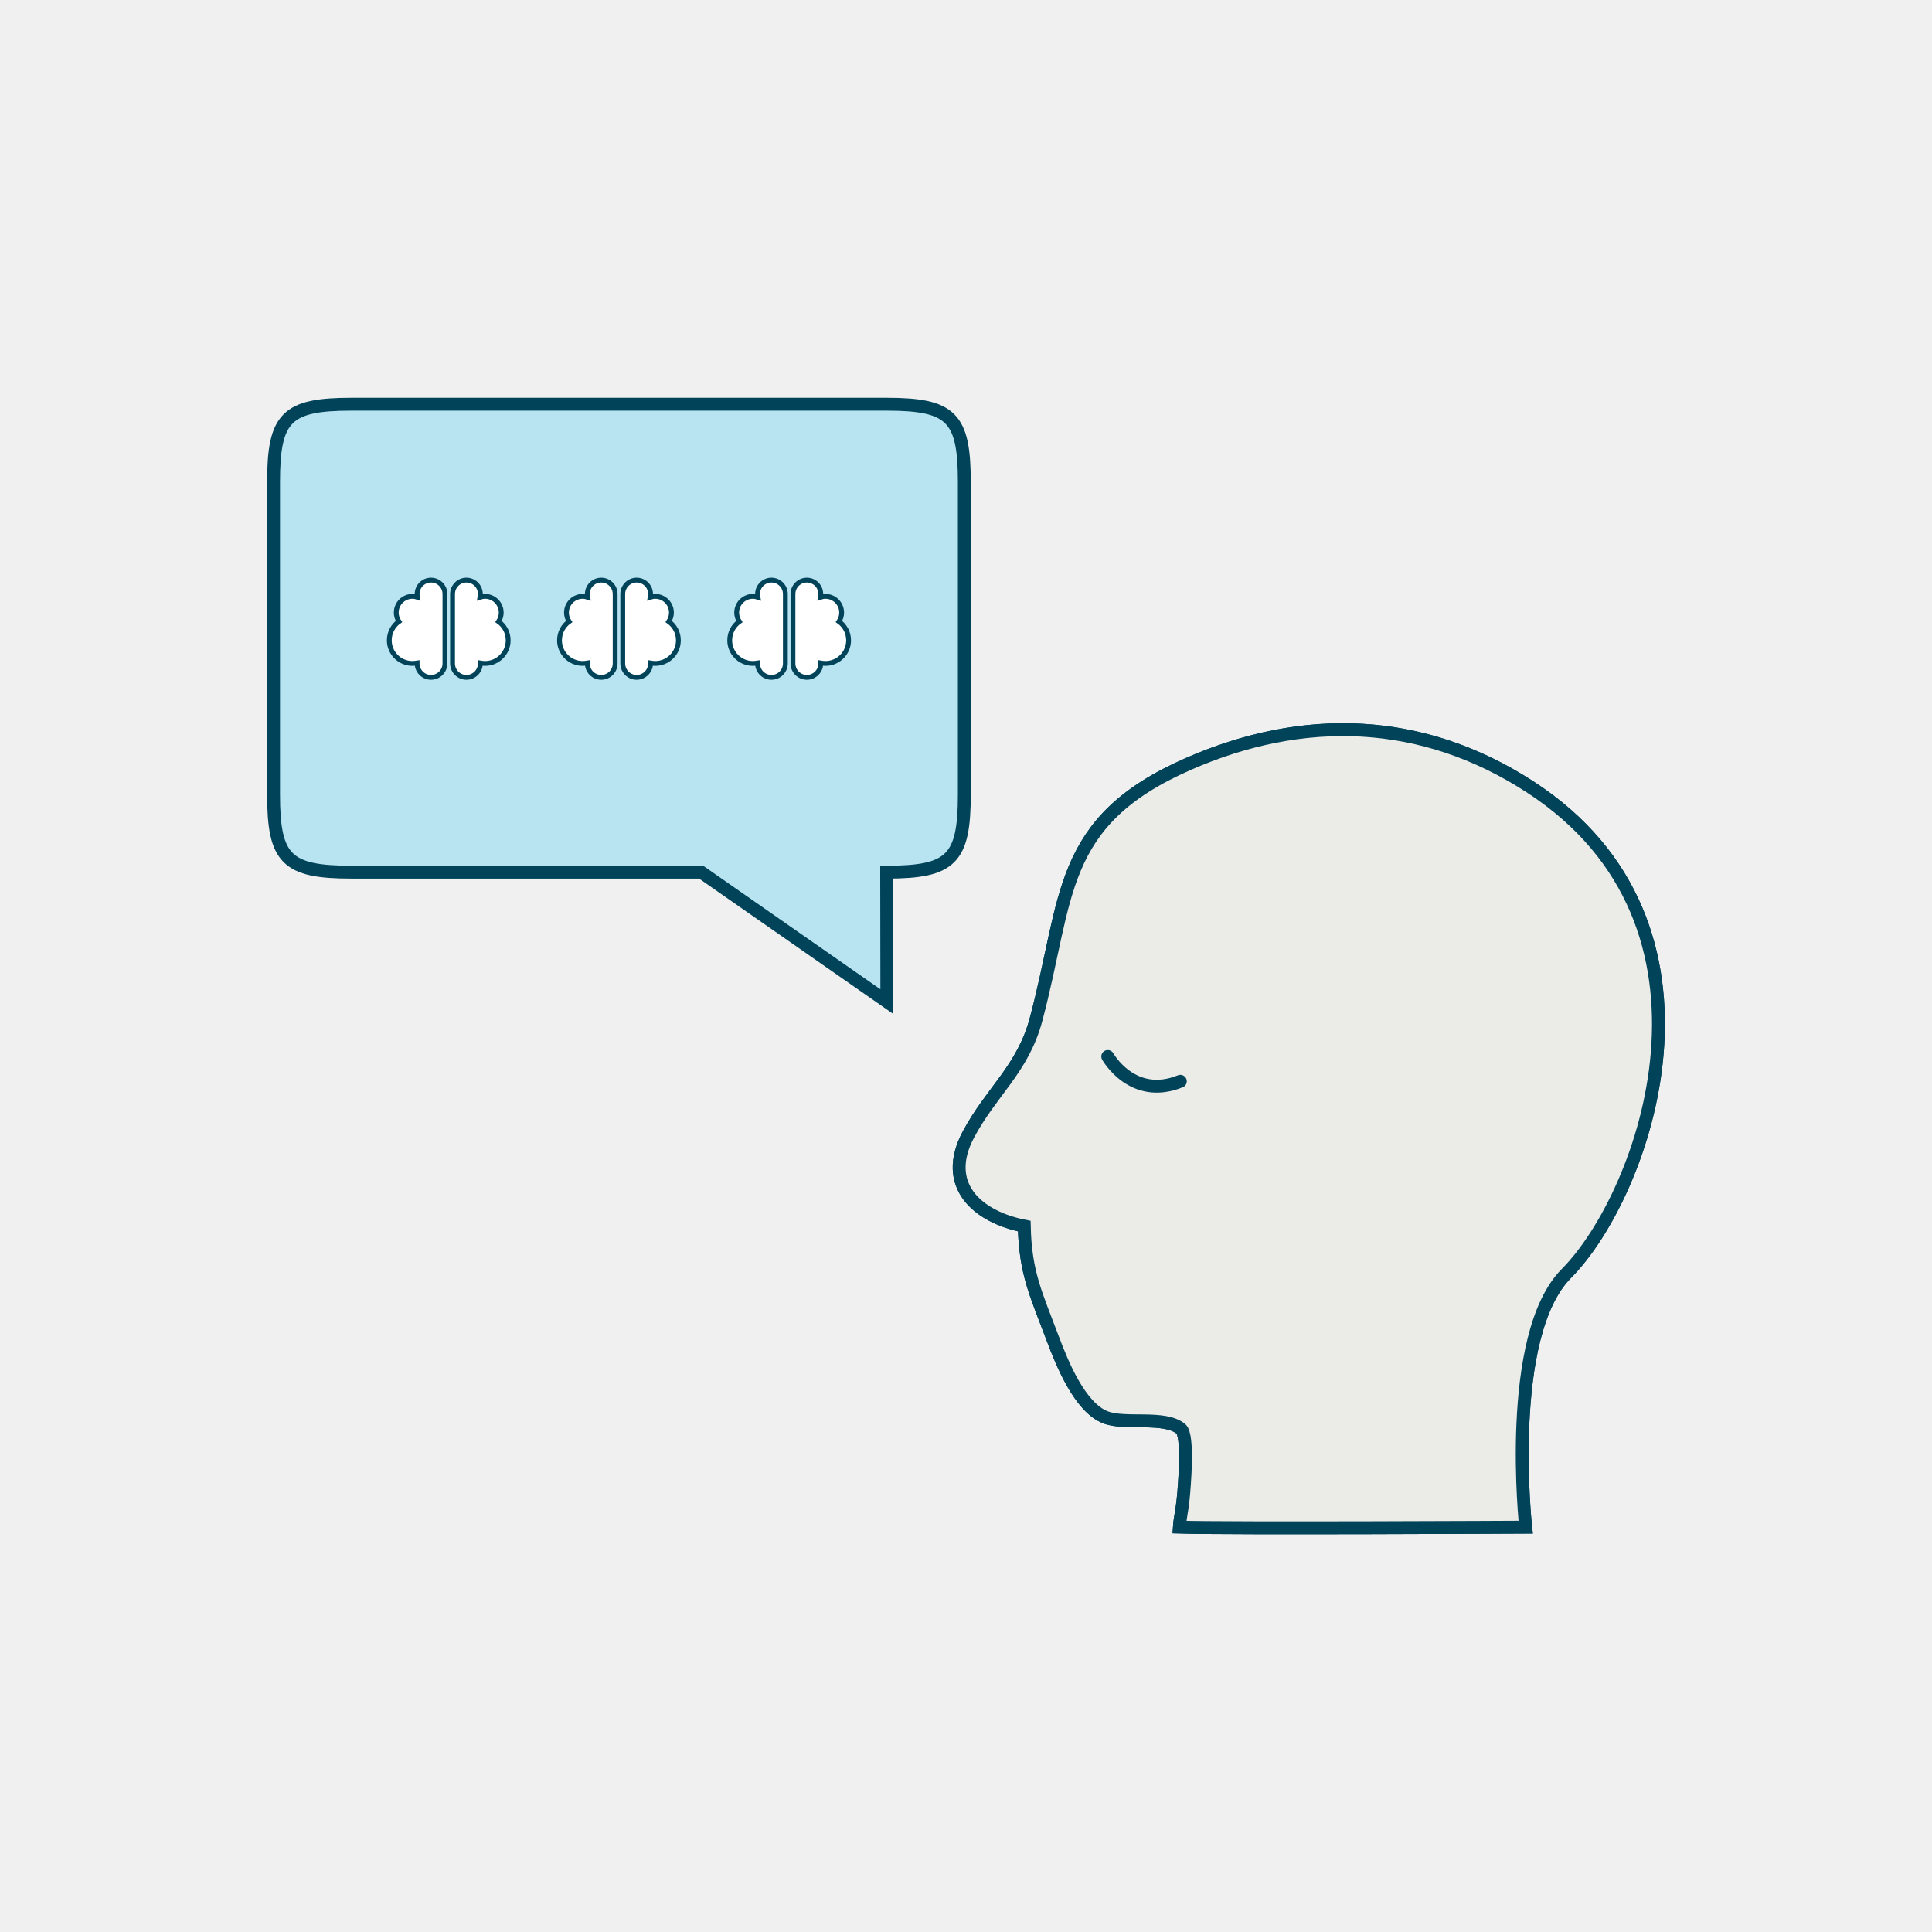
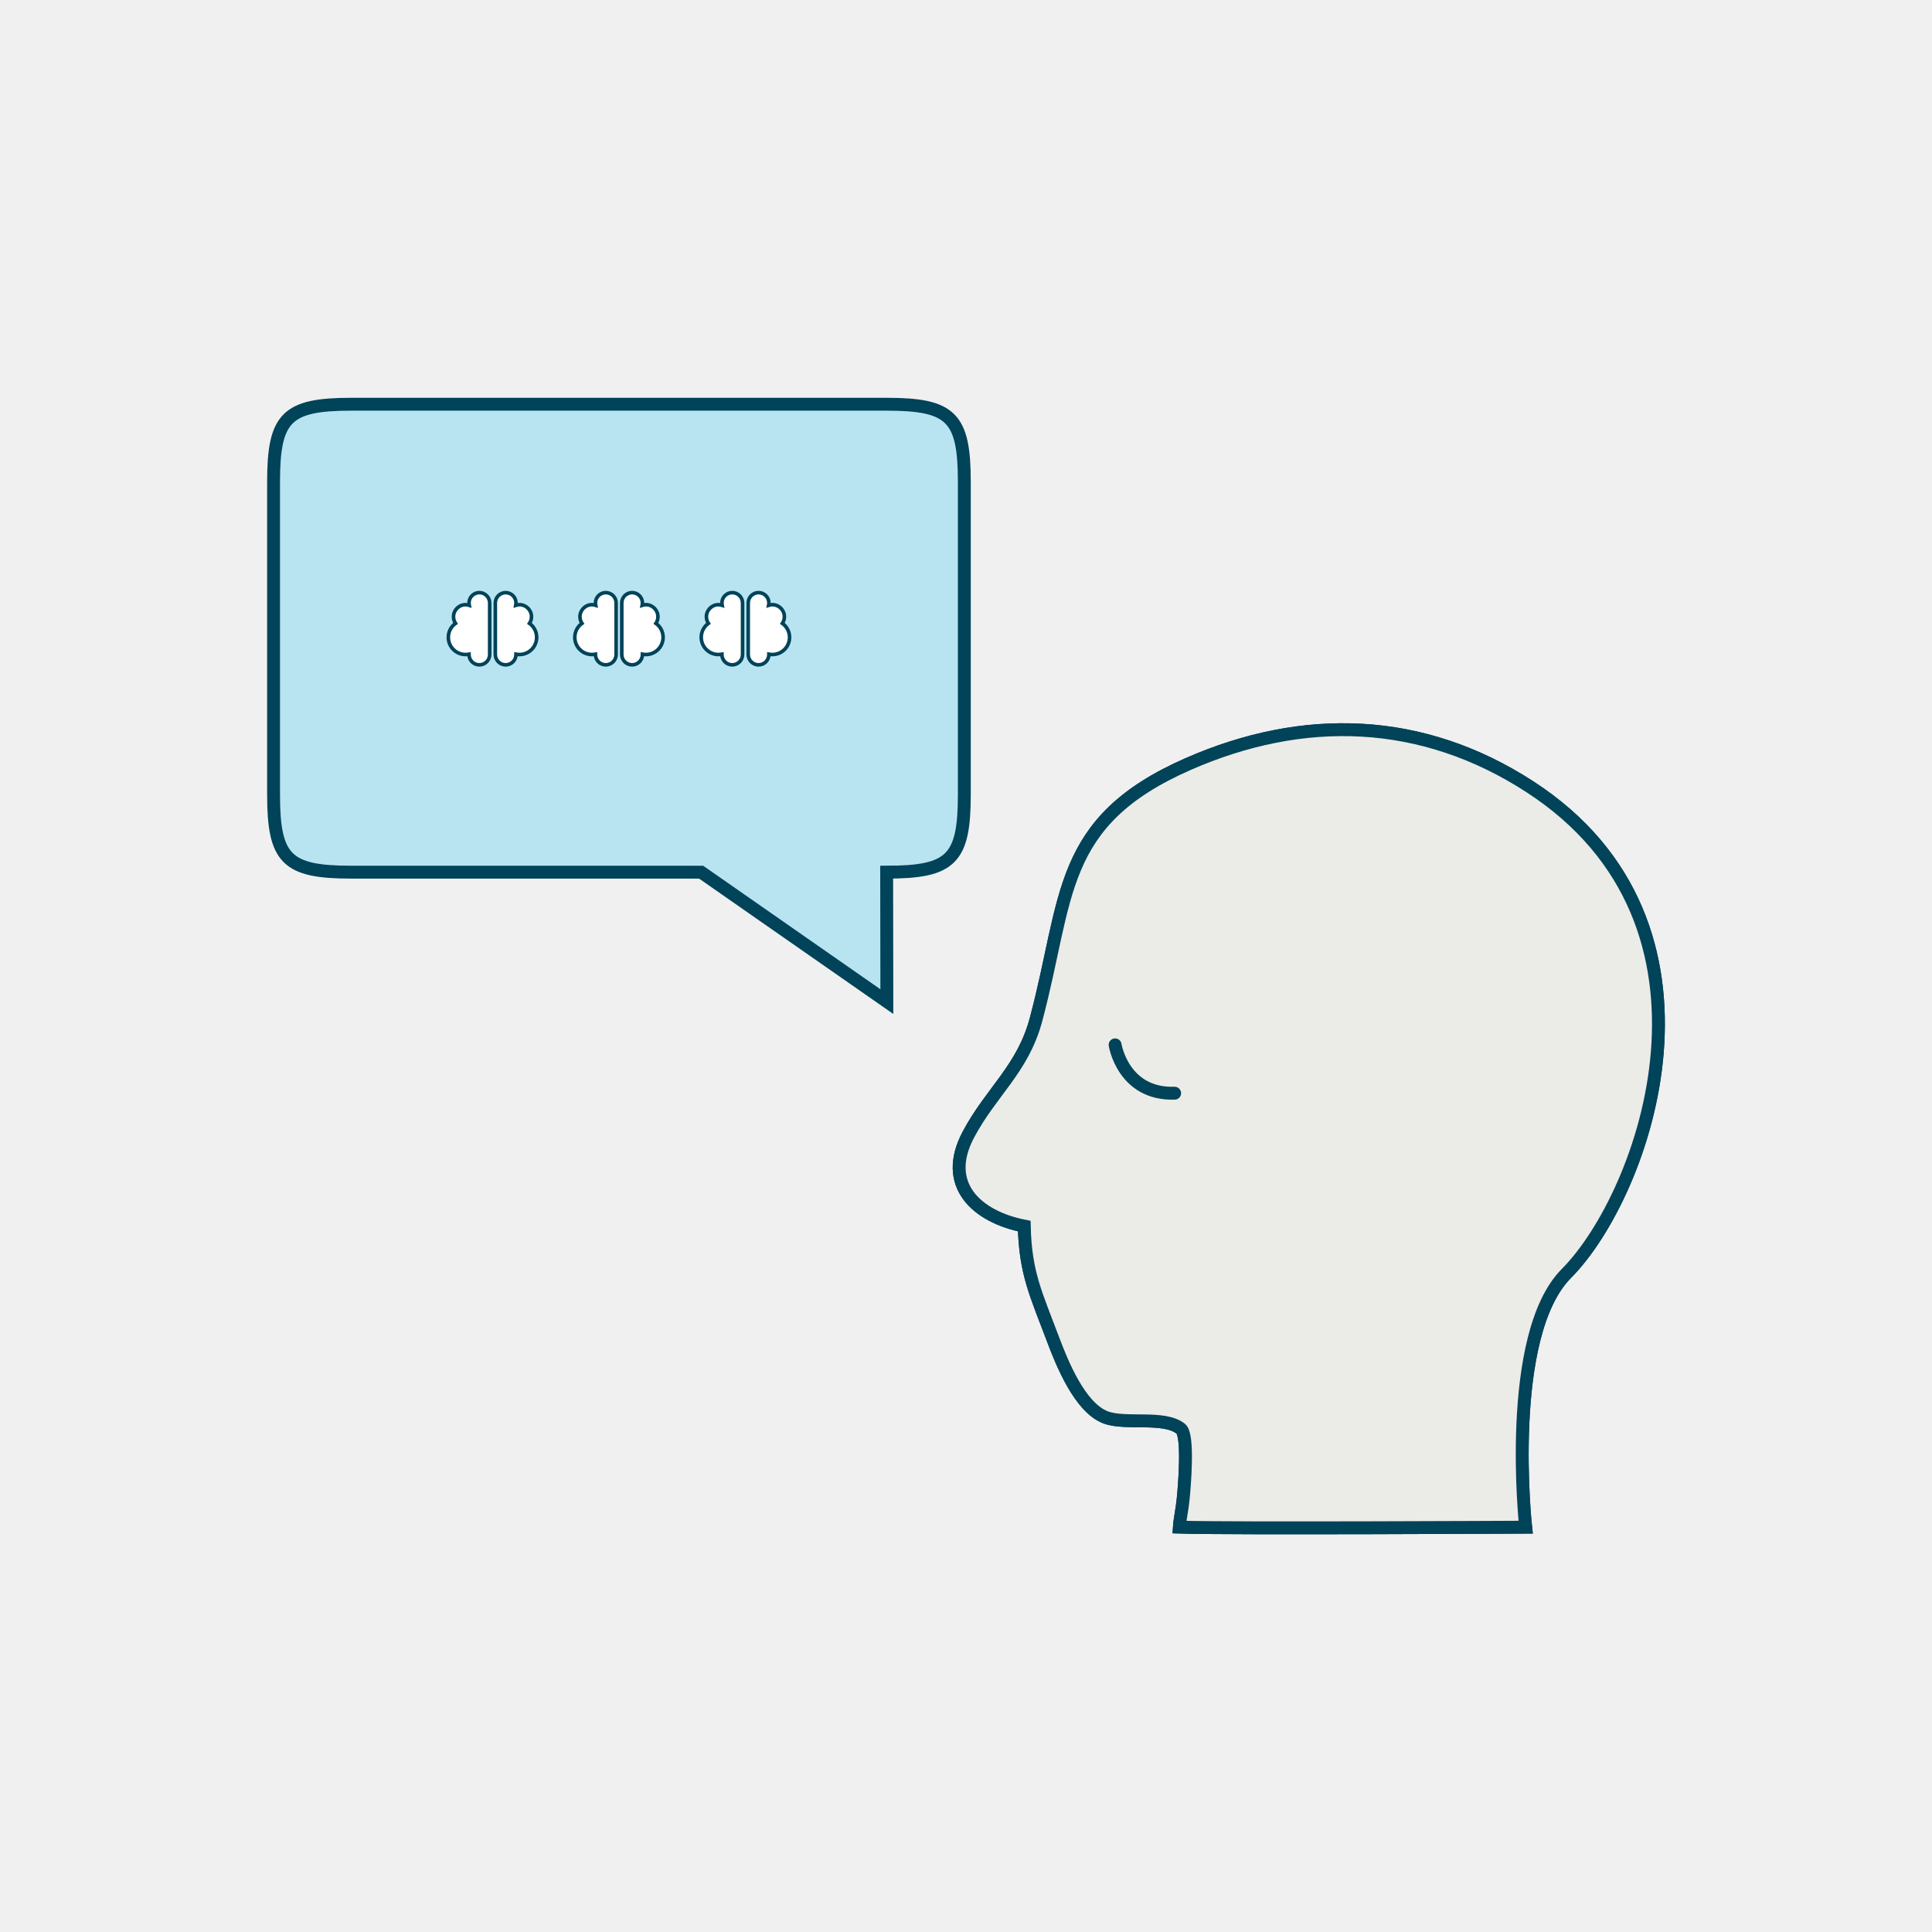
- <svg xmlns="http://www.w3.org/2000/svg" id="Layer_1" data-name="Layer 1" viewBox="0 0 300 300">
-   <defs>
-     <style>
-       .cls-1, .cls-2, .cls-3, .cls-4 {
-         fill-rule: evenodd;
-         stroke-width: 2px;
-       }
- 
-       .cls-1, .cls-2, .cls-3, .cls-4, .cls-5 {
-         stroke: #014359;
-         stroke-miterlimit: 10;
-       }
- 
-       .cls-1, .cls-4 {
-         fill: #ebebe7;
-       }
- 
-       .cls-2, .cls-5 {
-         fill: #fff;
-       }
- 
-       .cls-3 {
-         fill: #b8e4f2;
-       }
- 
-       .cls-3, .cls-4, .cls-5 {
-         stroke-linecap: round;
-       }
- 
-       .cls-5 {
-         stroke-width: .75px;
-       }
-     </style>
-   </defs>
+ <svg xmlns="http://www.w3.org/2000/svg" id="ezE0J8RLaOd1" viewBox="0 0 300 300" shape-rendering="geometricPrecision" text-rendering="geometricPrecision">
+   <style>
+ #ezE0J8RLaOd7_ts {animation: ezE0J8RLaOd7_ts__ts 3000ms linear 1 normal forwards}@keyframes ezE0J8RLaOd7_ts__ts { 0% {transform: translate(96.11px,97.63px) scale(0.742896,0.742896)} 100% {transform: translate(96.11px,97.63px) scale(0.983931,0.983931)}} #ezE0J8RLaOd19_tr {animation: ezE0J8RLaOd19_tr__tr 3000ms linear 1 normal forwards}@keyframes ezE0J8RLaOd19_tr__tr { 0% {transform: translate(177.645px,166.3568px) rotate(20.22479deg)} 46.667% {transform: translate(177.645px,166.3568px) rotate(20.22479deg)} 100% {transform: translate(177.645px,166.3568px) rotate(0deg)}}
+ </style>
  <g>
-     <path class="cls-3" d="M149.74,74.83c0-10.04-2.03-12.06-12.07-12.06H54.55c-10.04,0-12.07,2.03-12.07,12.06v48.54c0,10.04,2.03,12.06,12.07,12.06h54.32l28.84,20.1-.03-20.1c10.04,0,12.06-2.03,12.06-12.06v-48.54Z" />
-     <path class="cls-1" d="M183.72,232.77c.19-1.87,.88-9.91-.36-10.91-2.61-2.09-8.56-.59-11.68-1.77-4.02-1.53-6.79-8.46-8.21-12.24-2.57-6.84-4.26-10.16-4.42-17.46-7.36-1.45-12.83-6.4-8.68-14.21,3.55-6.68,8.43-10.16,10.49-17.82,5.09-19.02,3.25-30.77,23.61-39.71,17.92-7.87,36.34-7.34,53.08,3.51,33.02,21.4,17.87,63.31,5.68,75.58-9.58,9.65-6.33,39.4-6.33,39.4,0,0-46.31,.24-53.77-.01,.07-1.17,.44-2.78,.59-4.35Z" />
-     <path class="cls-4" d="M172.01,164.05s3.82,6.86,11.27,3.85" />
-     <path class="cls-2" d="M242.13,153.53c0-.82-.67-1.49-1.49-1.49,0,0-3.76-.22-3.82-.41-.63-2.05-1.53-5.38-2.65-6.98-.05-.07,2.28-2.57,2.28-2.57,.58-.58,.58-1.53,0-2.11l-1.9-1.9c-.58-.58-1.53-.58-2.11,0,0,0-2.58,2.54-2.63,2.5-1.97-1.29-4.21-2.21-6.62-2.64-.11-.02-.1-3.9-.1-3.9,0-.82-.67-1.49-1.49-1.49h-2.69c-.82,0-1.49,.67-1.49,1.49,0,0-.04,3.8-.16,3.81-2.66,.41-5.13,1.4-7.28,2.84-.08,.05-2.74-2.61-2.74-2.61-.58-.58-1.53-.58-2.11,0l-1.9,1.9c-.58,.58-.58,1.53,0,2.11,0,0,2.49,2.63,2.42,2.73-1.1,1.65-1.98,5.03-2.6,7.01-.04,.12-3.76,.23-3.76,.23-.82,0-1.49,.67-1.49,1.49v3.88c0,.82,.67,1.49,1.49,1.49,0,0,3.72,.1,3.76,.22,.6,1.95,1.47,5.36,2.54,7.06,.08,.13-2.36,2.82-2.36,2.82-.58,.58-.58,1.53,0,2.11l1.9,1.9c.58,.58,1.53,.58,2.11,0,0,0,2.7-2.64,2.8-2.57,2.11,1.41,4.54,2.38,7.16,2.79,.14,.02,.22,3.82,.22,3.82,0,.82,.66,1.49,1.49,1.49h2.69c.82,0,1.49-.67,1.49-1.49,0,0,.03-3.88,.15-3.9,2.34-.43,4.52-1.32,6.45-2.57,.09-.06,2.74,2.43,2.74,2.43,.58,.58,1.53,.58,2.11,0l1.9-1.9c.58-.58,.58-1.53,0-2.11,0,0-2.27-2.58-2.19-2.7,1.1-1.7,1.99-5.12,2.6-7.11,.04-.14,3.77-.27,3.77-.27,.82,0,1.49-.67,1.49-1.49v-3.88Zm-22.16,7.53c-3.05,0-5.52-2.47-5.52-5.52s2.47-5.52,5.52-5.52,5.52,2.47,5.52,5.52-2.47,5.52-5.52,5.52Z" />
-     <g>
-       <g>
-         <path class="cls-5" d="M66.93,90.08c-1.19,0-2.16,.97-2.16,2.16,0,.17,.03,.34,.06,.5-.25-.08-.51-.14-.78-.14-1.39,0-2.52,1.13-2.52,2.52,0,.52,.16,1,.42,1.39-.91,.65-1.5,1.71-1.5,2.92,0,1.98,1.61,3.59,3.59,3.59,.25,0,.49-.03,.73-.07,0,.02,0,.05,0,.07,0,1.19,.97,2.16,2.16,2.16s2.16-.97,2.16-2.16v-10.78c0-1.19-.97-2.16-2.16-2.16" />
-         <path class="cls-5" d="M72.43,90.08c1.19,0,2.16,.97,2.16,2.16,0,.17-.03,.34-.06,.5,.25-.08,.51-.14,.78-.14,1.39,0,2.52,1.13,2.52,2.52,0,.52-.16,1-.42,1.39,.91,.65,1.5,1.71,1.5,2.92,0,1.98-1.61,3.59-3.59,3.59-.25,0-.49-.03-.73-.07,0,.02,0,.05,0,.07,0,1.19-.97,2.16-2.16,2.16s-2.16-.97-2.16-2.16v-10.78c0-1.19,.97-2.16,2.16-2.16" />
-       </g>
-       <g>
-         <path class="cls-5" d="M93.36,90.08c-1.19,0-2.16,.97-2.16,2.16,0,.17,.03,.34,.06,.5-.25-.08-.51-.14-.78-.14-1.39,0-2.52,1.13-2.52,2.52,0,.52,.16,1,.42,1.39-.91,.65-1.5,1.71-1.5,2.92,0,1.98,1.61,3.59,3.59,3.59,.25,0,.49-.03,.73-.07,0,.02,0,.05,0,.07,0,1.19,.97,2.16,2.16,2.16s2.16-.97,2.16-2.16v-10.78c0-1.19-.97-2.16-2.16-2.16" />
-         <path class="cls-5" d="M98.86,90.08c1.19,0,2.16,.97,2.16,2.16,0,.17-.03,.34-.06,.5,.25-.08,.51-.14,.78-.14,1.39,0,2.52,1.13,2.52,2.52,0,.52-.16,1-.42,1.39,.91,.65,1.5,1.71,1.5,2.92,0,1.98-1.61,3.59-3.59,3.59-.25,0-.49-.03-.73-.07,0,.02,0,.05,0,.07,0,1.19-.97,2.16-2.16,2.16s-2.16-.97-2.16-2.16v-10.78c0-1.19,.97-2.16,2.16-2.16" />
-       </g>
-       <g>
-         <path class="cls-5" d="M119.79,90.08c-1.19,0-2.16,.97-2.16,2.16,0,.17,.03,.34,.06,.5-.25-.08-.51-.14-.78-.14-1.39,0-2.52,1.13-2.52,2.52,0,.52,.16,1,.42,1.39-.91,.65-1.5,1.71-1.5,2.92,0,1.98,1.61,3.59,3.59,3.59,.25,0,.49-.03,.73-.07,0,.02,0,.05,0,.07,0,1.19,.97,2.16,2.16,2.16s2.16-.97,2.16-2.16v-10.78c0-1.19-.97-2.16-2.16-2.16" />
-         <path class="cls-5" d="M125.29,90.08c1.19,0,2.16,.97,2.16,2.16,0,.17-.03,.34-.06,.5,.25-.08,.51-.14,.78-.14,1.39,0,2.52,1.13,2.52,2.52,0,.52-.16,1-.42,1.39,.91,.65,1.5,1.71,1.5,2.92,0,1.98-1.61,3.59-3.59,3.59-.25,0-.49-.03-.73-.07,0,.02,0,.05,0,.07,0,1.19-.97,2.16-2.16,2.16s-2.16-.97-2.16-2.16v-10.78c0-1.19,.97-2.16,2.16-2.16" />
+     <path d="M149.74,74.83c0-10.04-2.03-12.06-12.07-12.06h-83.12c-10.04,0-12.07,2.03-12.07,12.06v48.54c0,10.04,2.03,12.06,12.07,12.06h54.32l28.84,20.1-.03-20.1c10.04,0,12.06-2.03,12.06-12.06v-48.54Z" fill="#b8e4f2" fill-rule="evenodd" stroke="#014359" stroke-width="2" stroke-linecap="round" stroke-miterlimit="10" />
+     <path d="M183.72,232.77c.19-1.87.88-9.91-.36-10.91-2.61-2.09-8.56-.59-11.68-1.77-4.02-1.53-6.79-8.46-8.21-12.24-2.57-6.84-4.26-10.16-4.42-17.46-7.36-1.45-12.83-6.4-8.68-14.21c3.55-6.68,8.43-10.16,10.49-17.82c5.09-19.02,3.25-30.77,23.61-39.71c17.92-7.87,36.34-7.34,53.08,3.51c33.02,21.4,17.87,63.31,5.68,75.58-9.58,9.65-6.33,39.4-6.33,39.4s-46.31.24-53.77-.01c.07-1.17.44-2.78.59-4.35Z" fill="#ebebe7" fill-rule="evenodd" stroke="#014359" stroke-width="2" stroke-miterlimit="10" />
+     <path d="M172.01,164.05c0,0,3.82,6.86,11.27,3.85" fill="#ebebe7" fill-rule="evenodd" stroke="#014359" stroke-width="2" stroke-linecap="round" stroke-miterlimit="10" />
+     <path d="M242.13,153.53c0-.82-.67-1.49-1.49-1.49c0,0-3.76-.22-3.82-.41-.63-2.05-1.53-5.38-2.65-6.98-.05-.07,2.28-2.57,2.28-2.57.58-.58.58-1.53,0-2.11l-1.9-1.9c-.58-.58-1.53-.58-2.11,0c0,0-2.58,2.54-2.63,2.5-1.97-1.29-4.21-2.21-6.62-2.64-.11-.02-.1-3.9-.1-3.9c0-.82-.67-1.49-1.49-1.49h-2.69c-.82,0-1.49.67-1.49,1.49c0,0-.04,3.8-.16,3.81-2.66.41-5.13,1.4-7.28,2.84-.08.05-2.74-2.61-2.74-2.61-.58-.58-1.53-.58-2.11,0l-1.9,1.9c-.58.58-.58,1.53,0,2.11c0,0,2.49,2.63,2.42,2.73-1.1,1.65-1.98,5.03-2.6,7.01-.04.12-3.76.23-3.76.23-.82,0-1.49.67-1.49,1.49v3.88c0,.82.67,1.49,1.49,1.49c0,0,3.72.1,3.76.22.6,1.95,1.47,5.36,2.54,7.06.08.13-2.36,2.82-2.36,2.82-.58.58-.58,1.53,0,2.11l1.9,1.9c.58.58,1.53.58,2.11,0c0,0,2.7-2.64,2.8-2.57c2.11,1.41,4.54,2.38,7.16,2.79.14.02.22,3.82.22,3.82c0,.82.66,1.49,1.49,1.49h2.69c.82,0,1.49-.67,1.49-1.49c0,0,.03-3.88.15-3.9c2.34-.43,4.52-1.32,6.45-2.57.09-.06,2.74,2.43,2.74,2.43.58.58,1.53.58,2.11,0l1.9-1.9c.58-.58.58-1.53,0-2.11c0,0-2.27-2.58-2.19-2.7c1.1-1.7,1.99-5.12,2.6-7.11.04-.14,3.77-.27,3.77-.27.82,0,1.49-.67,1.49-1.49v-3.88Zm-22.16,7.53c-3.05,0-5.52-2.47-5.52-5.52s2.47-5.52,5.52-5.52s5.52,2.47,5.52,5.52-2.47,5.52-5.52,5.52Z" fill="#fff" fill-rule="evenodd" stroke="#014359" stroke-width="2" stroke-miterlimit="10" />
+     <g id="ezE0J8RLaOd7_ts" transform="translate(96.11,97.63) scale(0.742896,0.742896)">
+       <g transform="translate(-96.11,-97.63)">
+         <g>
+           <path d="M66.93,90.08c-1.19,0-2.16.97-2.16,2.16c0,.17.03.34.06.5-.25-.08-.51-.14-.78-.14-1.39,0-2.52,1.13-2.52,2.52c0,.52.16,1,.42,1.39-.91.65-1.5,1.71-1.5,2.92c0,1.98,1.61,3.59,3.59,3.59.25,0,.49-.03.73-.07c0,.02,0,.05,0,.07c0,1.19.97,2.16,2.16,2.16s2.16-.97,2.16-2.16v-10.78c0-1.19-.97-2.16-2.16-2.16" fill="#fff" stroke="#014359" stroke-width="0.75" stroke-linecap="round" stroke-miterlimit="10" />
+           <path d="M72.43,90.08c1.19,0,2.16.97,2.16,2.16c0,.17-.03.34-.06.5.25-.08.51-.14.78-.14c1.39,0,2.52,1.13,2.52,2.52c0,.52-.16,1-.42,1.39.91.65,1.5,1.71,1.5,2.92c0,1.98-1.61,3.59-3.59,3.59-.25,0-.49-.03-.73-.07c0,.02,0,.05,0,.07c0,1.19-.97,2.16-2.16,2.16s-2.16-.97-2.16-2.16v-10.78c0-1.19.97-2.16,2.16-2.16" fill="#fff" stroke="#014359" stroke-width="0.75" stroke-linecap="round" stroke-miterlimit="10" />
+         </g>
+         <g>
+           <path d="M93.36,90.08c-1.19,0-2.16.97-2.16,2.16c0,.17.03.34.06.5-.25-.08-.51-.14-.78-.14-1.39,0-2.52,1.13-2.52,2.52c0,.52.16,1,.42,1.39-.91.65-1.5,1.71-1.5,2.92c0,1.98,1.61,3.59,3.59,3.59.25,0,.49-.03.73-.07c0,.02,0,.05,0,.07c0,1.19.97,2.16,2.16,2.16s2.16-.97,2.16-2.16v-10.78c0-1.19-.97-2.16-2.16-2.16" fill="#fff" stroke="#014359" stroke-width="0.75" stroke-linecap="round" stroke-miterlimit="10" />
+           <path d="M98.86,90.08c1.19,0,2.16.97,2.16,2.16c0,.17-.03.34-.06.5.25-.08.51-.14.78-.14c1.39,0,2.52,1.13,2.52,2.52c0,.52-.16,1-.42,1.39.91.65,1.5,1.71,1.5,2.92c0,1.98-1.61,3.59-3.59,3.59-.25,0-.49-.03-.73-.07c0,.02,0,.05,0,.07c0,1.19-.97,2.16-2.16,2.16s-2.16-.97-2.16-2.16v-10.78c0-1.19.97-2.16,2.16-2.16" fill="#fff" stroke="#014359" stroke-width="0.75" stroke-linecap="round" stroke-miterlimit="10" />
+         </g>
+         <g>
+           <path d="M119.79,90.08c-1.19,0-2.16.97-2.16,2.16c0,.17.03.34.06.5-.25-.08-.51-.14-.78-.14-1.39,0-2.52,1.13-2.52,2.52c0,.52.16,1,.42,1.39-.91.65-1.5,1.71-1.5,2.92c0,1.98,1.61,3.59,3.59,3.59.25,0,.49-.03.73-.07c0,.02,0,.05,0,.07c0,1.19.97,2.16,2.16,2.16s2.16-.97,2.16-2.16v-10.78c0-1.19-.97-2.16-2.16-2.16" fill="#fff" stroke="#014359" stroke-width="0.75" stroke-linecap="round" stroke-miterlimit="10" />
+           <path d="M125.29,90.08c1.19,0,2.16.97,2.16,2.16c0,.17-.03.34-.06.5.25-.08.51-.14.78-.14c1.39,0,2.52,1.13,2.52,2.52c0,.52-.16,1-.42,1.39.91.65,1.5,1.71,1.5,2.92c0,1.98-1.61,3.59-3.59,3.59-.25,0-.49-.03-.73-.07c0,.02,0,.05,0,.07c0,1.19-.97,2.16-2.16,2.16s-2.16-.97-2.16-2.16v-10.78c0-1.19.97-2.16,2.16-2.16" fill="#fff" stroke="#014359" stroke-width="0.75" stroke-linecap="round" stroke-miterlimit="10" />
+         </g>
      </g>
    </g>
  </g>
  <g>
-     <path class="cls-1" d="M183.72,232.77c.19-1.87,.88-9.91-.36-10.91-2.61-2.09-8.56-.59-11.68-1.77-4.02-1.53-6.79-8.46-8.21-12.24-2.57-6.84-4.26-10.16-4.42-17.46-7.36-1.45-12.83-6.4-8.68-14.21,3.55-6.68,8.43-10.16,10.49-17.82,5.09-19.02,3.25-30.77,23.61-39.71,17.92-7.87,36.34-7.34,53.08,3.51,33.02,21.4,17.87,63.31,5.68,75.58-9.58,9.65-6.33,39.4-6.33,39.4,0,0-46.31,.24-53.77-.01,.07-1.17,.44-2.78,.59-4.35Z" />
-     <path class="cls-4" d="M172.01,164.05s3.82,6.86,11.27,3.85" />
+     <path d="M183.72,232.77c.19-1.87.88-9.91-.36-10.91-2.61-2.09-8.56-.59-11.68-1.77-4.02-1.53-6.79-8.46-8.21-12.24-2.57-6.84-4.26-10.16-4.42-17.46-7.36-1.45-12.83-6.4-8.68-14.21c3.55-6.68,8.43-10.16,10.49-17.82c5.09-19.02,3.25-30.77,23.61-39.71c17.92-7.87,36.34-7.34,53.08,3.51c33.02,21.4,17.87,63.31,5.68,75.58-9.58,9.65-6.33,39.4-6.33,39.4s-46.31.24-53.77-.01c.07-1.17.44-2.78.59-4.35Z" fill="#ebebe7" fill-rule="evenodd" stroke="#014359" stroke-width="2" stroke-miterlimit="10" />
+     <g id="ezE0J8RLaOd19_tr" transform="translate(177.645,166.3568) rotate(20.22479)">
+       <path d="M172.01,164.05c0,0,3.82,6.86,11.27,3.85" transform="translate(-177.645,-166.3568)" fill="#ebebe7" fill-rule="evenodd" stroke="#014359" stroke-width="2" stroke-linecap="round" stroke-miterlimit="10" />
+     </g>
  </g>
</svg>
